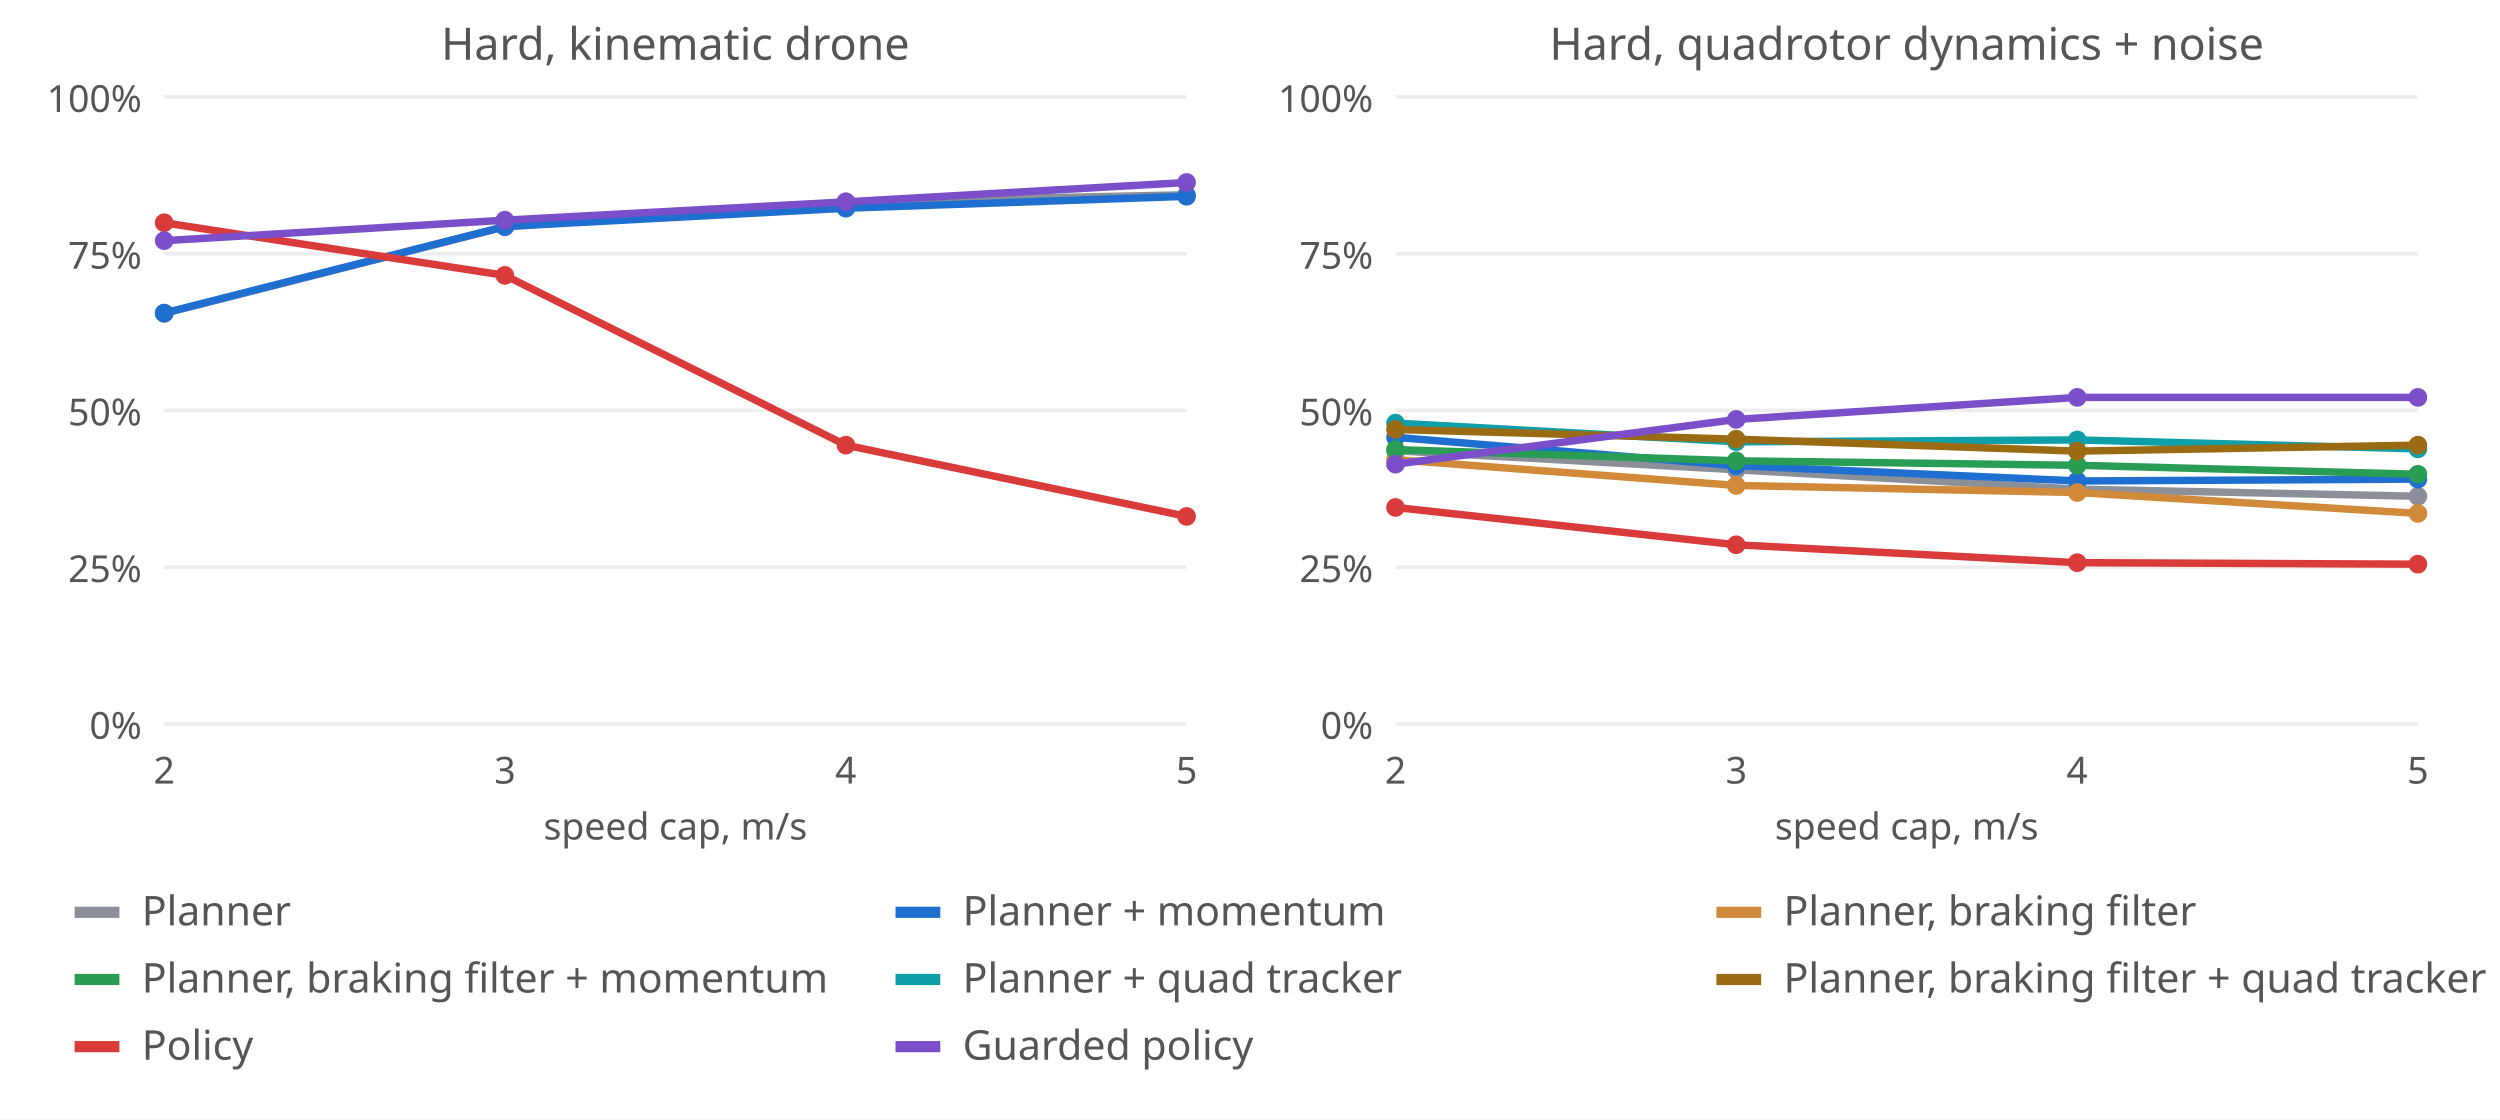
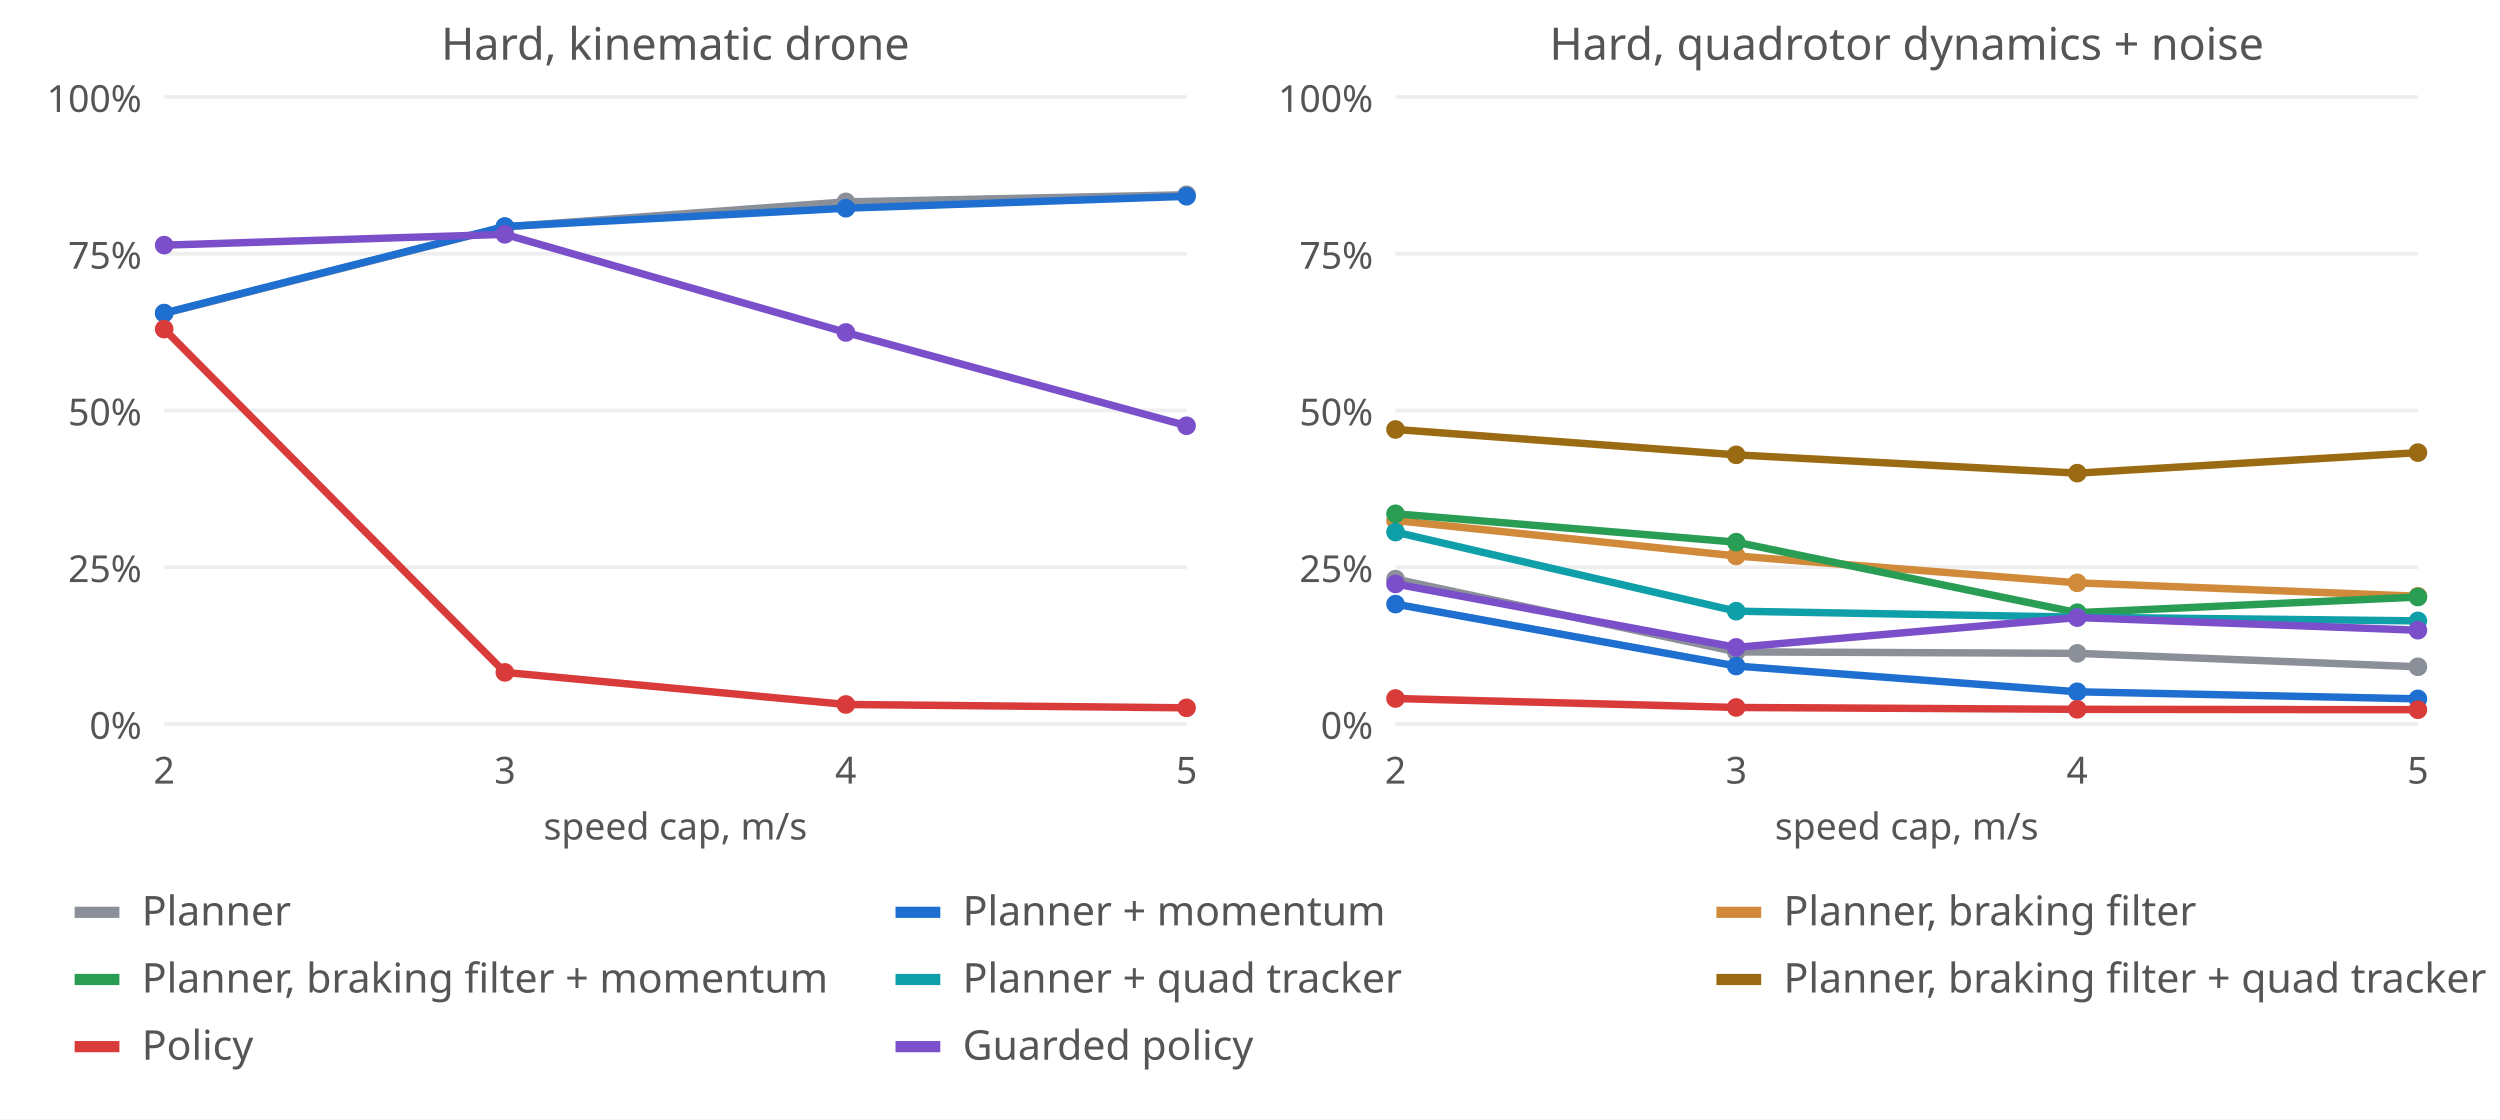
<svg xmlns="http://www.w3.org/2000/svg" viewBox="0 0 670 300" width="670" height="300">
  <rect width="670" height="300" fill="#fff" />
  <text x="181" y="16" font-size="12" text-anchor="middle" fill="#555" font-family="sans-serif">Hard, kinematic drone</text>
  <line x1="44" x2="318" y1="194" y2="194" stroke="#eee" />
  <text x="38" y="198" font-size="10" text-anchor="end" fill="#555" font-family="sans-serif">0%</text>
  <line x1="44" x2="318" y1="152" y2="152" stroke="#eee" />
  <text x="38" y="156" font-size="10" text-anchor="end" fill="#555" font-family="sans-serif">25%</text>
  <line x1="44" x2="318" y1="110" y2="110" stroke="#eee" />
  <text x="38" y="114" font-size="10" text-anchor="end" fill="#555" font-family="sans-serif">50%</text>
  <line x1="44" x2="318" y1="68" y2="68" stroke="#eee" />
  <text x="38" y="72" font-size="10" text-anchor="end" fill="#555" font-family="sans-serif">75%</text>
  <line x1="44" x2="318" y1="26" y2="26" stroke="#eee" />
  <text x="38" y="30" font-size="10" text-anchor="end" fill="#555" font-family="sans-serif">100%</text>
  <text x="44" y="210" font-size="10" text-anchor="middle" fill="#555" font-family="sans-serif">2</text>
  <text x="135.333" y="210" font-size="10" text-anchor="middle" fill="#555" font-family="sans-serif">3</text>
  <text x="226.667" y="210" font-size="10" text-anchor="middle" fill="#555" font-family="sans-serif">4</text>
  <text x="318" y="210" font-size="10" text-anchor="middle" fill="#555" font-family="sans-serif">5</text>
  <text x="181" y="225" font-size="10" text-anchor="middle" fill="#555" font-family="sans-serif">speed cap, m/s</text>
  <polyline fill="none" stroke="#8a8f98" stroke-width="2" points="44.0,84.0 135.3,60.8 226.7,54.1 318.0,52.2" />
  <circle cx="44.0" cy="84.0" r="2.5" fill="#8a8f98" />
  <circle cx="135.3" cy="60.8" r="2.5" fill="#8a8f98" />
  <circle cx="226.7" cy="54.1" r="2.5" fill="#8a8f98" />
  <circle cx="318.0" cy="52.2" r="2.5" fill="#8a8f98" />
  <polyline fill="none" stroke="#1f6fd1" stroke-width="2" points="44.0,83.9 135.3,60.7 226.7,55.8 318.0,52.6" />
  <circle cx="44.0" cy="83.9" r="2.5" fill="#1f6fd1" />
  <circle cx="135.3" cy="60.7" r="2.5" fill="#1f6fd1" />
  <circle cx="226.7" cy="55.8" r="2.5" fill="#1f6fd1" />
  <circle cx="318.0" cy="52.6" r="2.5" fill="#1f6fd1" />
-   <polyline fill="none" stroke="#d93a3a" stroke-width="2" points="44.0,59.7 135.3,73.8 226.7,119.3 318.0,138.4" />
-   <circle cx="44.0" cy="59.7" r="2.5" fill="#d93a3a" />
-   <circle cx="135.3" cy="73.8" r="2.5" fill="#d93a3a" />
-   <circle cx="226.7" cy="119.3" r="2.5" fill="#d93a3a" />
-   <circle cx="318.0" cy="138.4" r="2.5" fill="#d93a3a" />
-   <polyline fill="none" stroke="#7a4fc9" stroke-width="2" points="44.0,64.5 135.3,59.0 226.7,54.1 318.0,48.9" />
-   <circle cx="44.0" cy="64.5" r="2.5" fill="#7a4fc9" />
-   <circle cx="135.3" cy="59.0" r="2.5" fill="#7a4fc9" />
-   <circle cx="226.7" cy="54.1" r="2.5" fill="#7a4fc9" />
-   <circle cx="318.0" cy="48.9" r="2.5" fill="#7a4fc9" />
+   <polyline fill="none" stroke="#d93a3a" stroke-width="2" points="44.0,88.2 135.3,180.2 226.7,188.8 318.0,189.7" />
+   <circle cx="44.0" cy="88.2" r="2.5" fill="#d93a3a" />
+   <circle cx="135.3" cy="180.2" r="2.5" fill="#d93a3a" />
+   <circle cx="226.7" cy="188.8" r="2.5" fill="#d93a3a" />
+   <circle cx="318.0" cy="189.7" r="2.5" fill="#d93a3a" />
+   <polyline fill="none" stroke="#7a4fc9" stroke-width="2" points="44.0,65.7 135.3,62.8 226.7,89.1 318.0,114.1" />
+   <circle cx="44.0" cy="65.7" r="2.5" fill="#7a4fc9" />
+   <circle cx="135.3" cy="62.8" r="2.5" fill="#7a4fc9" />
+   <circle cx="226.7" cy="89.1" r="2.5" fill="#7a4fc9" />
+   <circle cx="318.0" cy="114.1" r="2.5" fill="#7a4fc9" />
  <text x="511" y="16" font-size="12" text-anchor="middle" fill="#555" font-family="sans-serif">Hard, quadrotor dynamics + noise</text>
  <line x1="374" x2="648" y1="194" y2="194" stroke="#eee" />
  <text x="368" y="198" font-size="10" text-anchor="end" fill="#555" font-family="sans-serif">0%</text>
  <line x1="374" x2="648" y1="152" y2="152" stroke="#eee" />
  <text x="368" y="156" font-size="10" text-anchor="end" fill="#555" font-family="sans-serif">25%</text>
  <line x1="374" x2="648" y1="110" y2="110" stroke="#eee" />
  <text x="368" y="114" font-size="10" text-anchor="end" fill="#555" font-family="sans-serif">50%</text>
  <line x1="374" x2="648" y1="68" y2="68" stroke="#eee" />
  <text x="368" y="72" font-size="10" text-anchor="end" fill="#555" font-family="sans-serif">75%</text>
  <line x1="374" x2="648" y1="26" y2="26" stroke="#eee" />
  <text x="368" y="30" font-size="10" text-anchor="end" fill="#555" font-family="sans-serif">100%</text>
  <text x="374" y="210" font-size="10" text-anchor="middle" fill="#555" font-family="sans-serif">2</text>
  <text x="465.333" y="210" font-size="10" text-anchor="middle" fill="#555" font-family="sans-serif">3</text>
  <text x="556.667" y="210" font-size="10" text-anchor="middle" fill="#555" font-family="sans-serif">4</text>
  <text x="648" y="210" font-size="10" text-anchor="middle" fill="#555" font-family="sans-serif">5</text>
  <text x="511" y="225" font-size="10" text-anchor="middle" fill="#555" font-family="sans-serif">speed cap, m/s</text>
-   <polyline fill="none" stroke="#8a8f98" stroke-width="2" points="374.0,120.8 465.3,125.9 556.7,131.1 648.0,133.0" />
-   <circle cx="374.0" cy="120.8" r="2.5" fill="#8a8f98" />
-   <circle cx="465.3" cy="125.9" r="2.5" fill="#8a8f98" />
-   <circle cx="556.7" cy="131.1" r="2.5" fill="#8a8f98" />
-   <circle cx="648.0" cy="133.0" r="2.5" fill="#8a8f98" />
-   <polyline fill="none" stroke="#1f6fd1" stroke-width="2" points="374.0,117.2 465.3,124.8 556.7,128.9 648.0,128.4" />
-   <circle cx="374.0" cy="117.2" r="2.5" fill="#1f6fd1" />
-   <circle cx="465.3" cy="124.8" r="2.5" fill="#1f6fd1" />
-   <circle cx="556.7" cy="128.9" r="2.5" fill="#1f6fd1" />
-   <circle cx="648.0" cy="128.4" r="2.5" fill="#1f6fd1" />
-   <polyline fill="none" stroke="#d08a3a" stroke-width="2" points="374.0,123.2 465.3,130.1 556.7,132.0 648.0,137.6" />
-   <circle cx="374.0" cy="123.2" r="2.5" fill="#d08a3a" />
-   <circle cx="465.3" cy="130.1" r="2.5" fill="#d08a3a" />
-   <circle cx="556.7" cy="132.0" r="2.5" fill="#d08a3a" />
-   <circle cx="648.0" cy="137.6" r="2.5" fill="#d08a3a" />
-   <polyline fill="none" stroke="#2a9d55" stroke-width="2" points="374.0,120.5 465.3,123.5 556.7,124.7 648.0,127.1" />
-   <circle cx="374.0" cy="120.5" r="2.5" fill="#2a9d55" />
-   <circle cx="465.3" cy="123.5" r="2.5" fill="#2a9d55" />
-   <circle cx="556.7" cy="124.7" r="2.5" fill="#2a9d55" />
-   <circle cx="648.0" cy="127.1" r="2.5" fill="#2a9d55" />
-   <polyline fill="none" stroke="#0f9fa8" stroke-width="2" points="374.0,113.4 465.3,118.4 556.7,117.9 648.0,120.3" />
-   <circle cx="374.0" cy="113.4" r="2.5" fill="#0f9fa8" />
-   <circle cx="465.3" cy="118.4" r="2.5" fill="#0f9fa8" />
-   <circle cx="556.7" cy="117.9" r="2.5" fill="#0f9fa8" />
-   <circle cx="648.0" cy="120.3" r="2.5" fill="#0f9fa8" />
-   <polyline fill="none" stroke="#9a6b12" stroke-width="2" points="374.0,115.1 465.3,117.7 556.7,120.9 648.0,119.3" />
+   <polyline fill="none" stroke="#8a8f98" stroke-width="2" points="374.0,155.2 465.3,174.7 556.7,175.1 648.0,178.7" />
+   <circle cx="374.0" cy="155.2" r="2.5" fill="#8a8f98" />
+   <circle cx="465.3" cy="174.7" r="2.5" fill="#8a8f98" />
+   <circle cx="556.7" cy="175.1" r="2.5" fill="#8a8f98" />
+   <circle cx="648.0" cy="178.7" r="2.5" fill="#8a8f98" />
+   <polyline fill="none" stroke="#1f6fd1" stroke-width="2" points="374.0,161.9 465.3,178.5 556.7,185.4 648.0,187.3" />
+   <circle cx="374.0" cy="161.9" r="2.5" fill="#1f6fd1" />
+   <circle cx="465.3" cy="178.5" r="2.5" fill="#1f6fd1" />
+   <circle cx="556.7" cy="185.4" r="2.5" fill="#1f6fd1" />
+   <circle cx="648.0" cy="187.3" r="2.5" fill="#1f6fd1" />
+   <polyline fill="none" stroke="#d08a3a" stroke-width="2" points="374.0,139.5 465.3,149.0 556.7,156.2 648.0,159.8" />
+   <circle cx="374.0" cy="139.5" r="2.5" fill="#d08a3a" />
+   <circle cx="465.3" cy="149.0" r="2.5" fill="#d08a3a" />
+   <circle cx="556.7" cy="156.2" r="2.5" fill="#d08a3a" />
+   <circle cx="648.0" cy="159.8" r="2.5" fill="#d08a3a" />
+   <polyline fill="none" stroke="#2a9d55" stroke-width="2" points="374.0,137.7 465.3,145.3 556.7,164.2 648.0,160.0" />
+   <circle cx="374.0" cy="137.7" r="2.5" fill="#2a9d55" />
+   <circle cx="465.3" cy="145.3" r="2.5" fill="#2a9d55" />
+   <circle cx="556.7" cy="164.2" r="2.5" fill="#2a9d55" />
+   <circle cx="648.0" cy="160.0" r="2.5" fill="#2a9d55" />
+   <polyline fill="none" stroke="#0f9fa8" stroke-width="2" points="374.0,142.6 465.3,163.8 556.7,165.4 648.0,166.4" />
+   <circle cx="374.0" cy="142.6" r="2.5" fill="#0f9fa8" />
+   <circle cx="465.3" cy="163.8" r="2.5" fill="#0f9fa8" />
+   <circle cx="556.7" cy="165.4" r="2.5" fill="#0f9fa8" />
+   <circle cx="648.0" cy="166.4" r="2.5" fill="#0f9fa8" />
+   <polyline fill="none" stroke="#9a6b12" stroke-width="2" points="374.0,115.1 465.3,121.9 556.7,126.8 648.0,121.3" />
  <circle cx="374.0" cy="115.1" r="2.5" fill="#9a6b12" />
-   <circle cx="465.3" cy="117.7" r="2.5" fill="#9a6b12" />
-   <circle cx="556.7" cy="120.9" r="2.5" fill="#9a6b12" />
-   <circle cx="648.0" cy="119.3" r="2.5" fill="#9a6b12" />
-   <polyline fill="none" stroke="#d93a3a" stroke-width="2" points="374.0,136.0 465.3,146.0 556.7,150.8 648.0,151.2" />
-   <circle cx="374.0" cy="136.0" r="2.5" fill="#d93a3a" />
-   <circle cx="465.3" cy="146.0" r="2.5" fill="#d93a3a" />
-   <circle cx="556.7" cy="150.8" r="2.5" fill="#d93a3a" />
-   <circle cx="648.0" cy="151.2" r="2.5" fill="#d93a3a" />
-   <polyline fill="none" stroke="#7a4fc9" stroke-width="2" points="374.0,124.4 465.3,112.4 556.7,106.5 648.0,106.5" />
-   <circle cx="374.0" cy="124.4" r="2.5" fill="#7a4fc9" />
-   <circle cx="465.3" cy="112.4" r="2.5" fill="#7a4fc9" />
-   <circle cx="556.7" cy="106.5" r="2.5" fill="#7a4fc9" />
-   <circle cx="648.0" cy="106.5" r="2.5" fill="#7a4fc9" />
+   <circle cx="465.3" cy="121.9" r="2.5" fill="#9a6b12" />
+   <circle cx="556.7" cy="126.8" r="2.5" fill="#9a6b12" />
+   <circle cx="648.0" cy="121.3" r="2.5" fill="#9a6b12" />
+   <polyline fill="none" stroke="#d93a3a" stroke-width="2" points="374.0,187.2 465.3,189.6 556.7,190.1 648.0,190.2" />
+   <circle cx="374.0" cy="187.2" r="2.5" fill="#d93a3a" />
+   <circle cx="465.3" cy="189.6" r="2.5" fill="#d93a3a" />
+   <circle cx="556.7" cy="190.1" r="2.5" fill="#d93a3a" />
+   <circle cx="648.0" cy="190.2" r="2.5" fill="#d93a3a" />
+   <polyline fill="none" stroke="#7a4fc9" stroke-width="2" points="374.0,156.5 465.3,173.5 556.7,165.5 648.0,168.9" />
+   <circle cx="374.0" cy="156.5" r="2.5" fill="#7a4fc9" />
+   <circle cx="465.3" cy="173.5" r="2.5" fill="#7a4fc9" />
+   <circle cx="556.7" cy="165.5" r="2.5" fill="#7a4fc9" />
+   <circle cx="648.0" cy="168.9" r="2.5" fill="#7a4fc9" />
  <rect x="20" y="243" width="12" height="3" fill="#8a8f98" />
  <text x="38" y="248" font-size="11" text-anchor="start" fill="#555" font-family="sans-serif">Planner</text>
  <rect x="240" y="243" width="12" height="3" fill="#1f6fd1" />
  <text x="258" y="248" font-size="11" text-anchor="start" fill="#555" font-family="sans-serif">Planner + momentum</text>
  <rect x="460" y="243" width="12" height="3" fill="#d08a3a" />
  <text x="478" y="248" font-size="11" text-anchor="start" fill="#555" font-family="sans-serif">Planner, braking filter</text>
  <rect x="20" y="261" width="12" height="3" fill="#2a9d55" />
  <text x="38" y="266" font-size="11" text-anchor="start" fill="#555" font-family="sans-serif">Planner, braking filter + momentum</text>
  <rect x="240" y="261" width="12" height="3" fill="#0f9fa8" />
  <text x="258" y="266" font-size="11" text-anchor="start" fill="#555" font-family="sans-serif">Planner + quad tracker</text>
  <rect x="460" y="261" width="12" height="3" fill="#9a6b12" />
  <text x="478" y="266" font-size="11" text-anchor="start" fill="#555" font-family="sans-serif">Planner, braking filter + quad tracker</text>
  <rect x="20" y="279" width="12" height="3" fill="#d93a3a" />
  <text x="38" y="284" font-size="11" text-anchor="start" fill="#555" font-family="sans-serif">Policy</text>
  <rect x="240" y="279" width="12" height="3" fill="#7a4fc9" />
  <text x="258" y="284" font-size="11" text-anchor="start" fill="#555" font-family="sans-serif">Guarded policy</text>
</svg>
